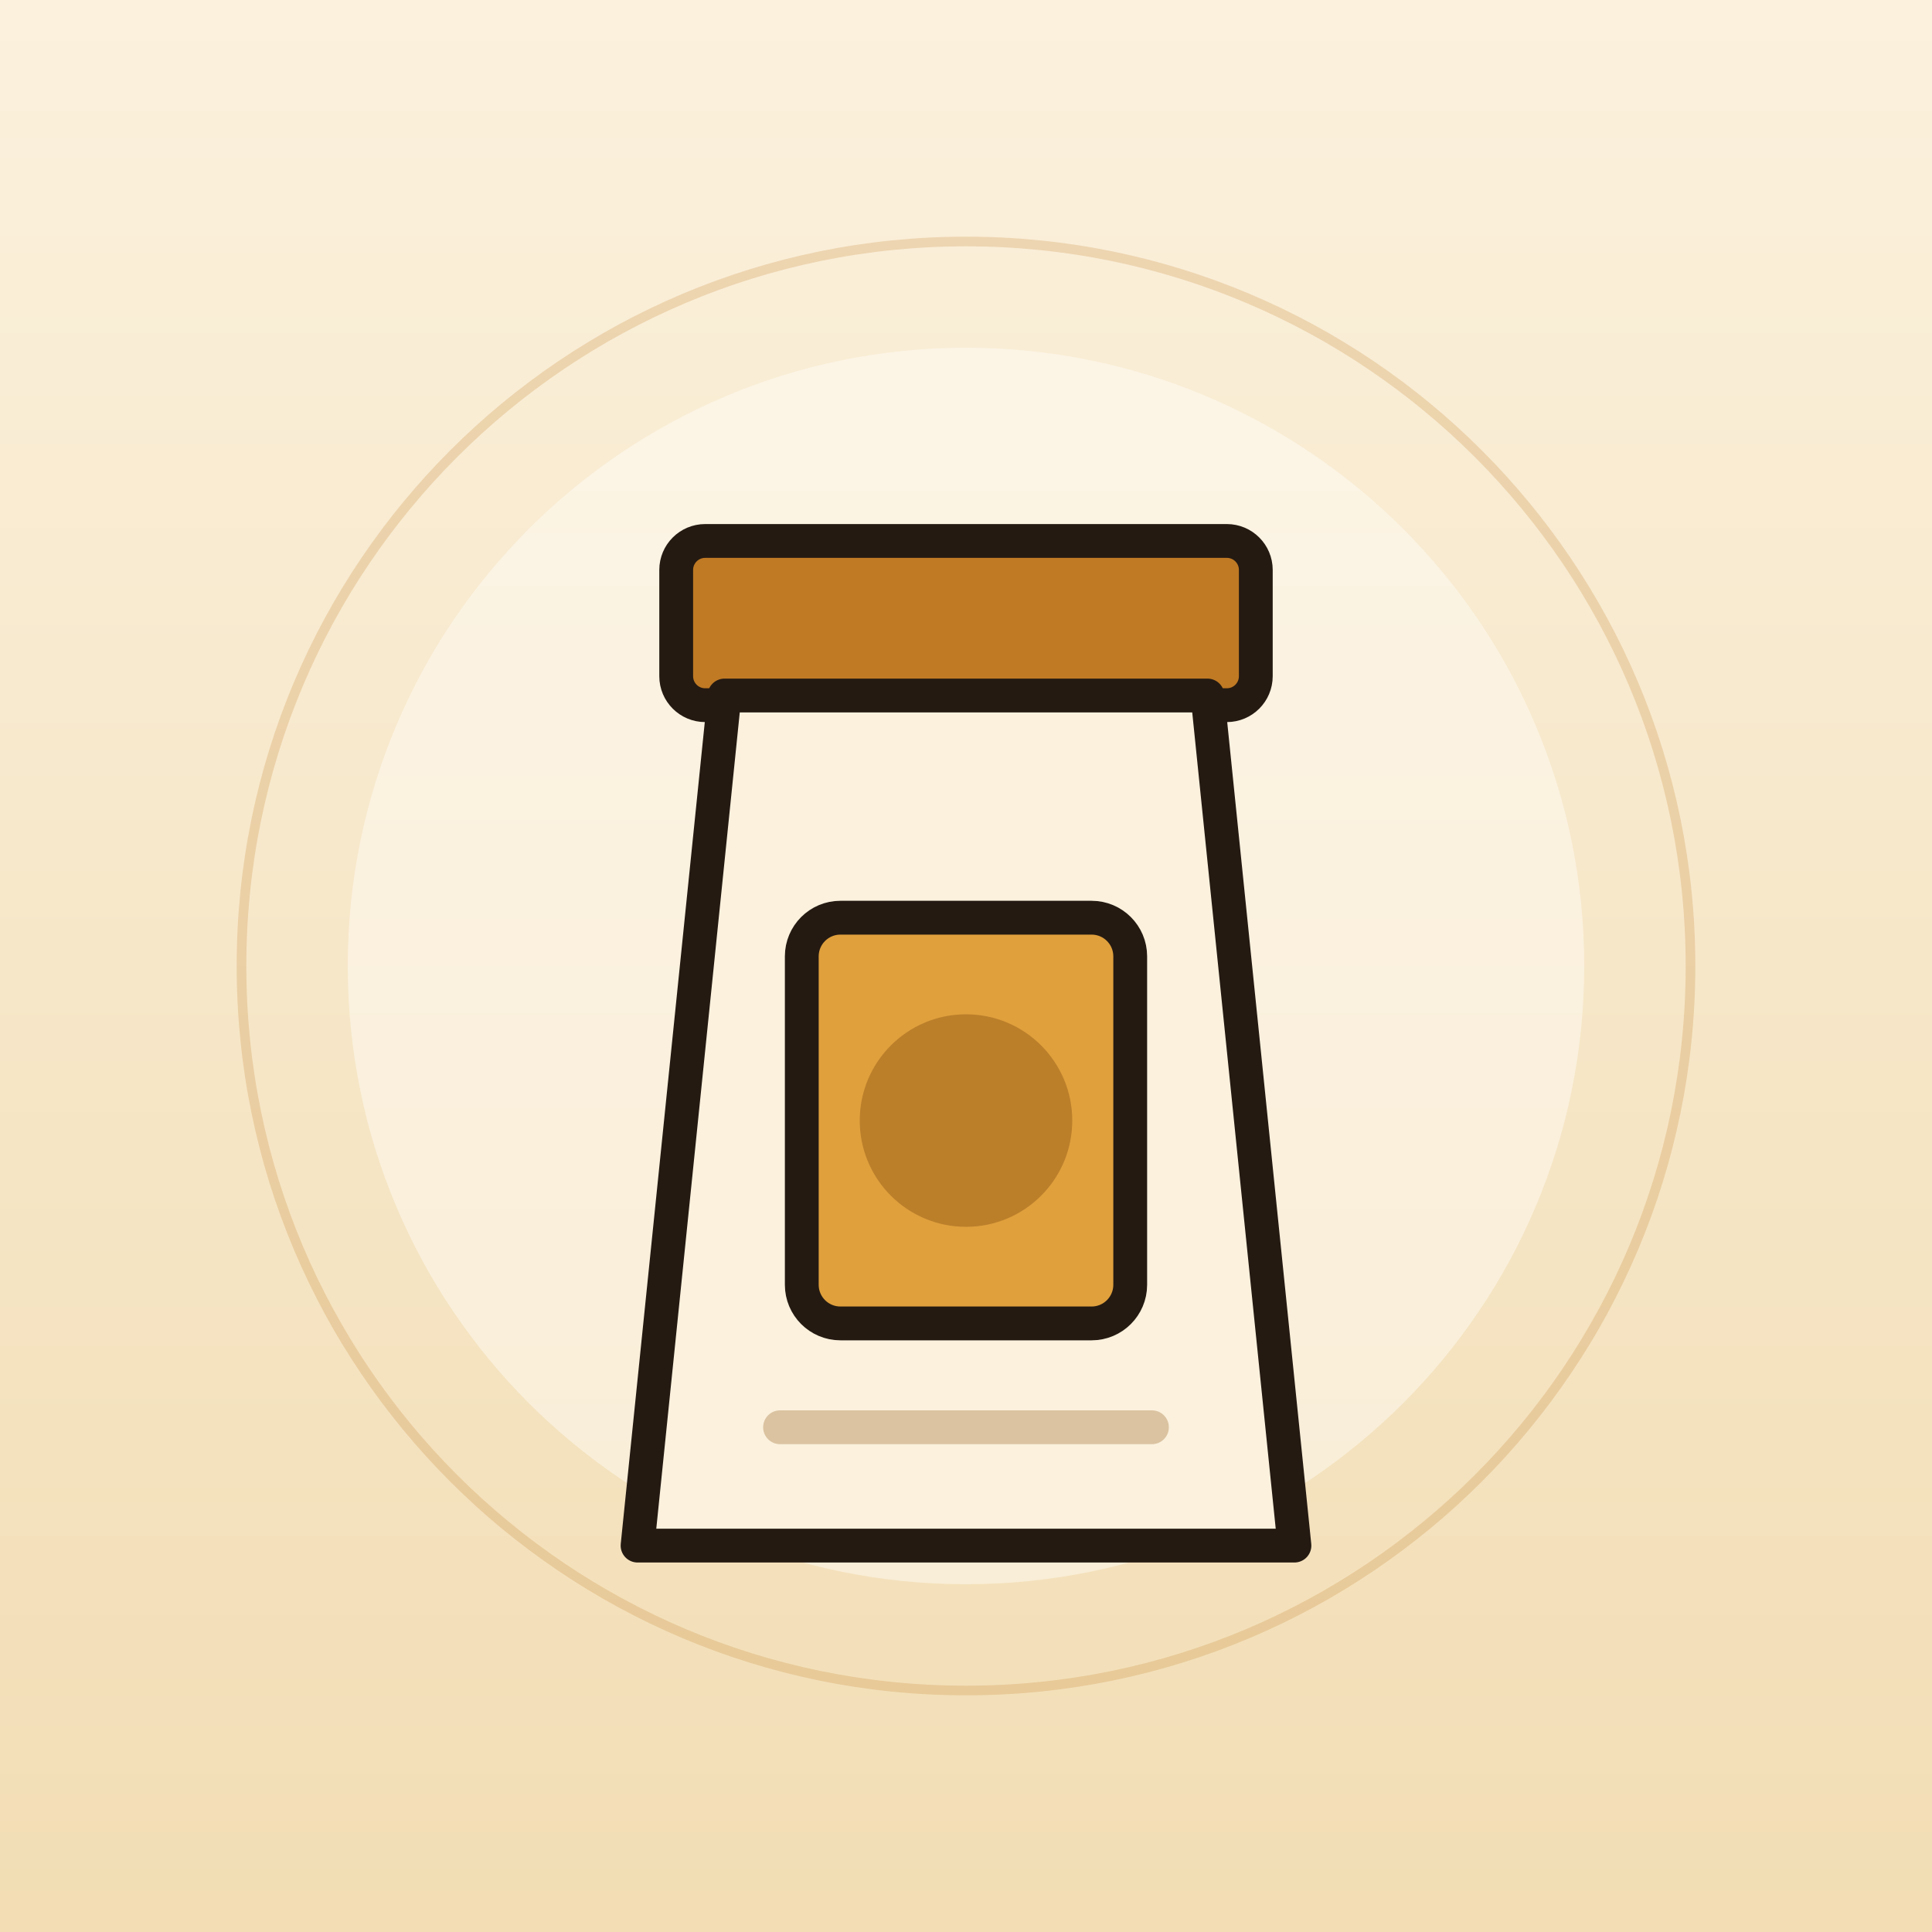
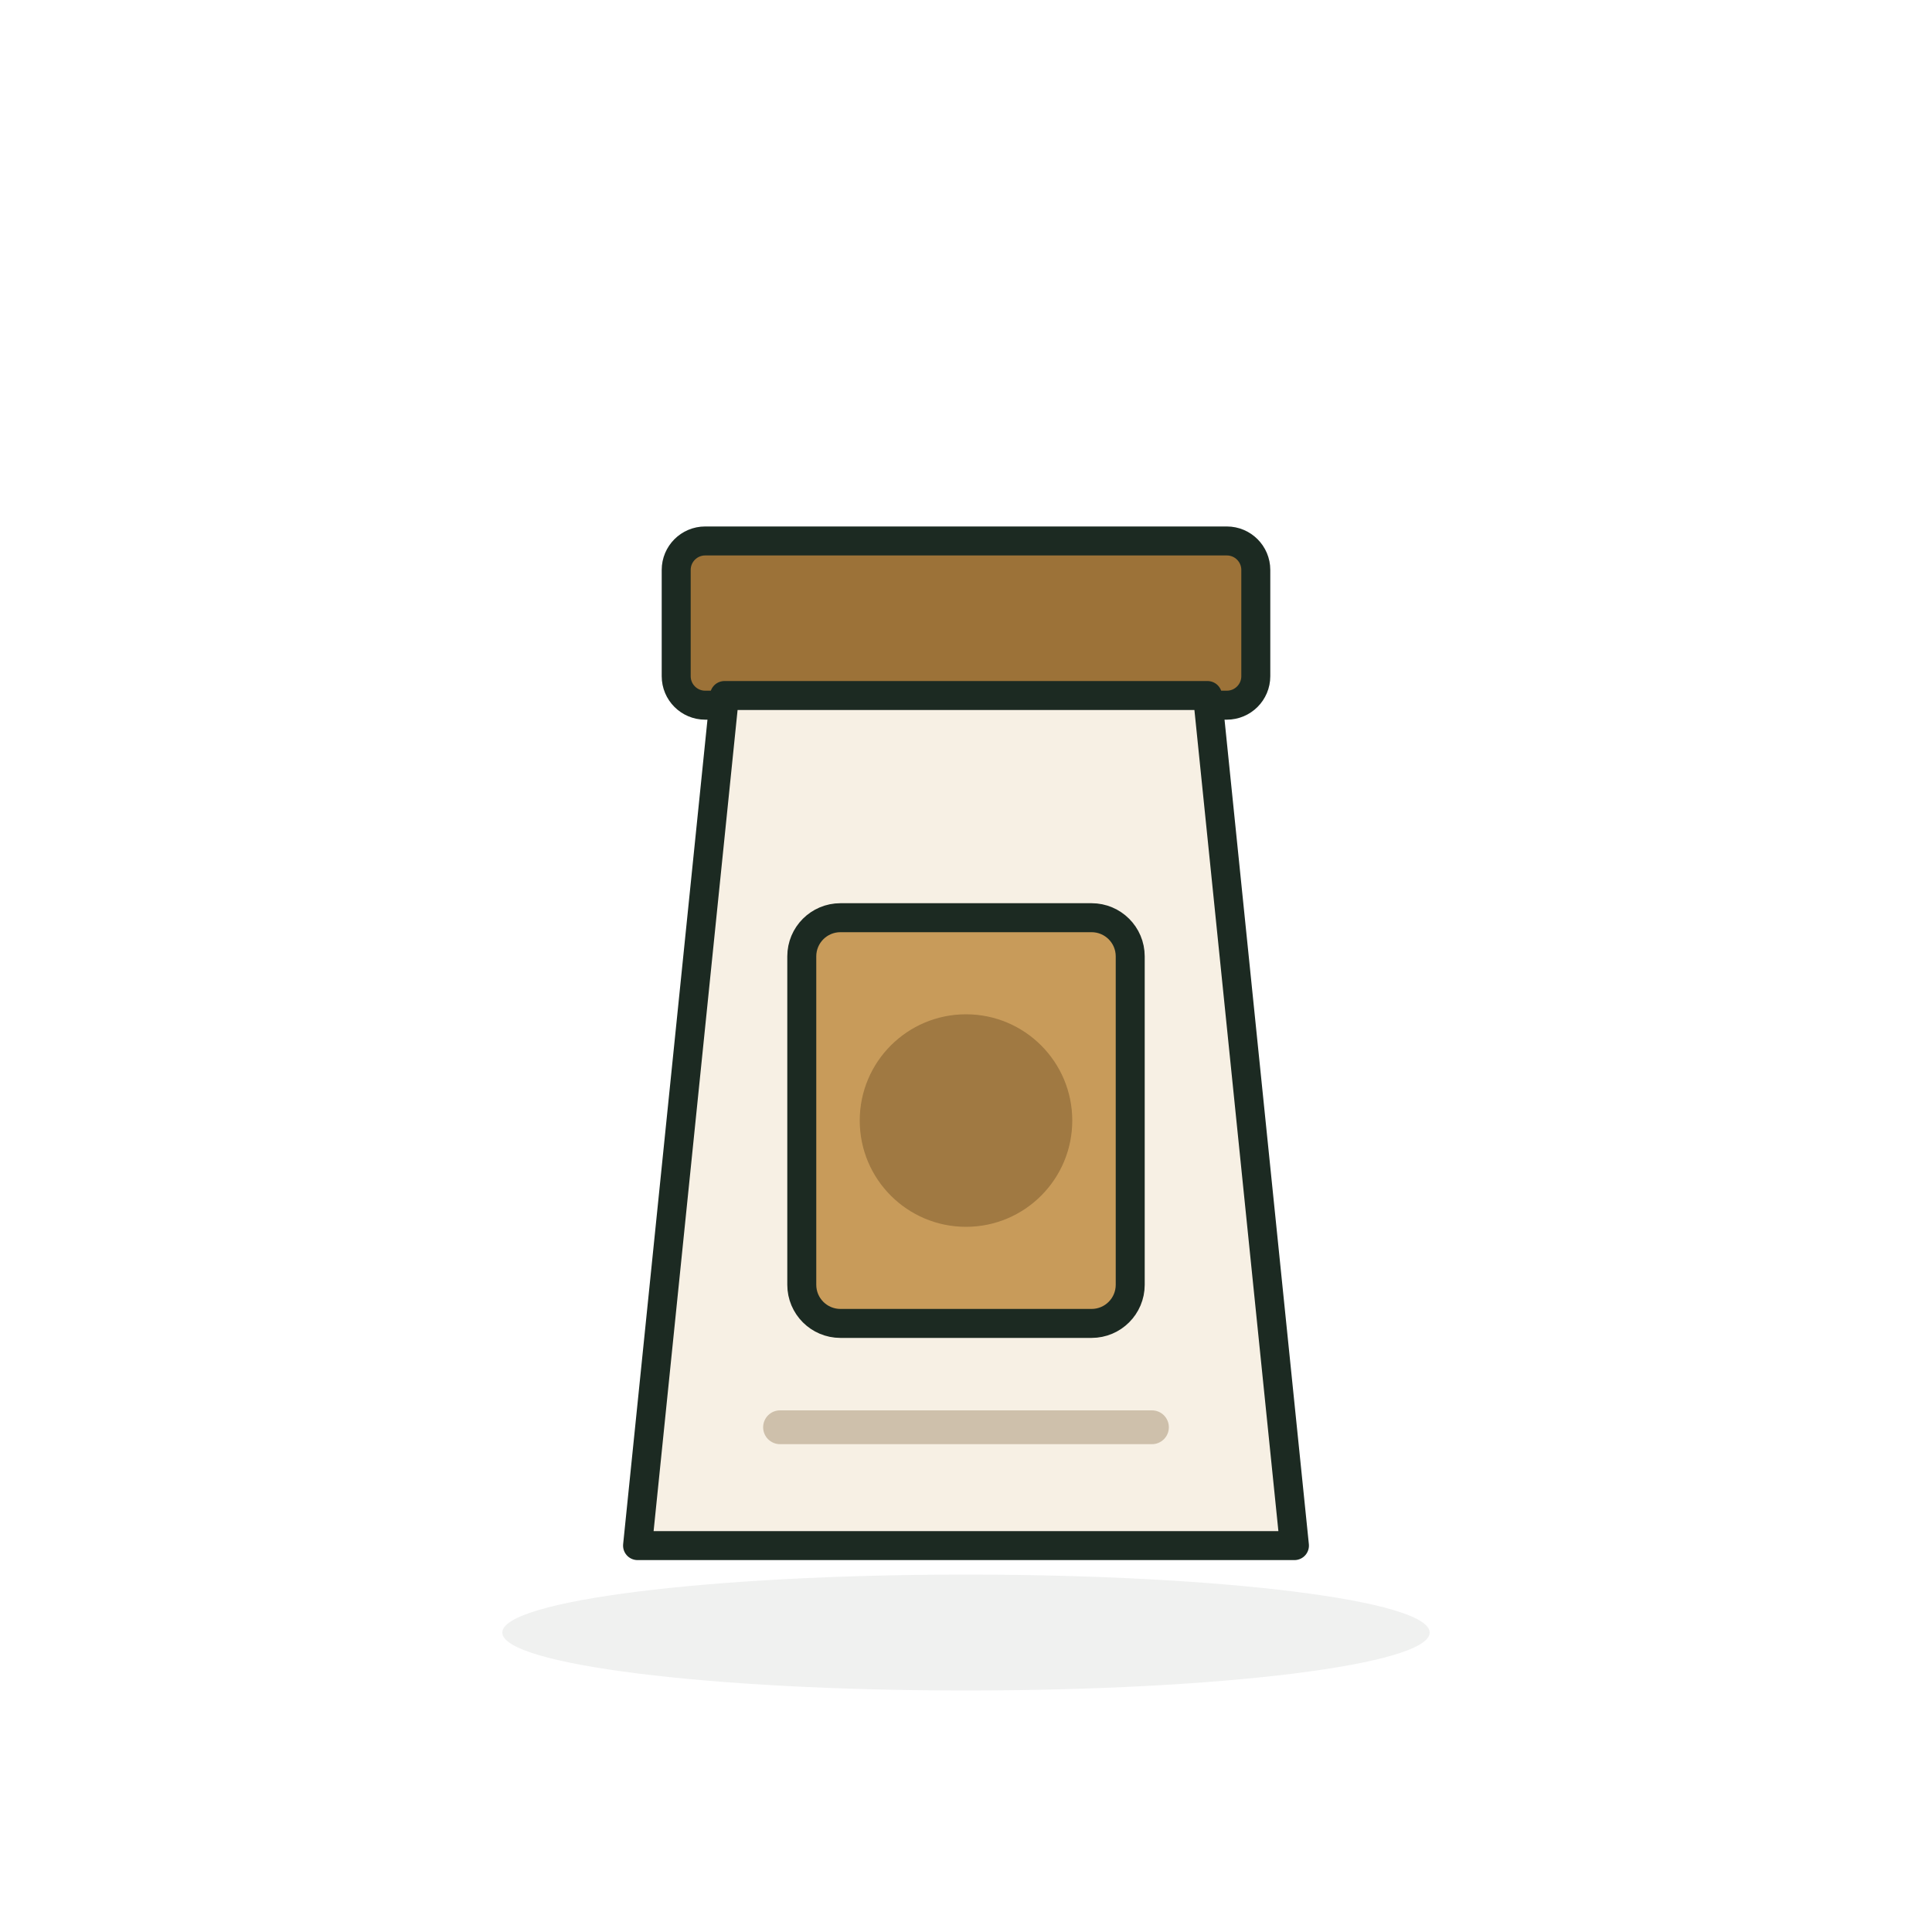
<svg xmlns="http://www.w3.org/2000/svg" viewBox="0 0 400 400" role="img">
-   <defs>
-     <linearGradient id="gMAC002" x1="0" y1="0" x2="0" y2="1">
-       <stop offset="0" stop-color="#fbf1dd" />
-       <stop offset="1" stop-color="#f2ddb4" />
-     </linearGradient>
-   </defs>
-   <rect width="400" height="400" fill="url(#gMAC002)" />
-   <circle cx="200" cy="200" r="150" fill="none" stroke="#c07a24" stroke-width="2" opacity=".22" />
-   <circle cx="200" cy="200" r="128" fill="#fffdf8" opacity=".45" />
-   <rect x="140" y="112" width="120" height="34" rx="6" fill="#c07a24" stroke="#241a12" stroke-width="7" stroke-linejoin="round" />
-   <path d="M150 144 L250 144 L268 320 L132 320 Z" fill="#fbf1dd" stroke="#241a12" stroke-width="7" stroke-linejoin="round" stroke-linecap="round" />
-   <rect x="166" y="190" width="68" height="84" rx="8" fill="#e0a03c" stroke="#241a12" stroke-width="7" stroke-linejoin="round" />
-   <circle cx="200" cy="232" r="22" fill="#8f5715" opacity=".45" />
-   <rect x="158" y="292" width="84" height="7" rx="3.5" fill="#8f5715" opacity=".3" />
+   <rect width="400" height="400" fill="#ffffff" />
+   <ellipse cx="200" cy="338" rx="96" ry="12" fill="#1c2a22" opacity=".07" />
+   <rect x="140" y="112" width="120" height="34" rx="6" fill="#9c7238" stroke="#1c2a22" stroke-width="6" stroke-linejoin="round" />
+   <path d="M150 144 L250 144 L268 320 L132 320 Z" fill="#f7f0e4" stroke="#1c2a22" stroke-width="6" stroke-linejoin="round" stroke-linecap="round" />
+   <rect x="166" y="190" width="68" height="84" rx="8" fill="#c89b5a" stroke="#1c2a22" stroke-width="6" stroke-linejoin="round" />
+   <circle cx="200" cy="232" r="22" fill="#6e4f26" opacity=".45" />
+   <rect x="158" y="292" width="84" height="7" rx="3.5" fill="#6e4f26" opacity=".3" />
</svg>
